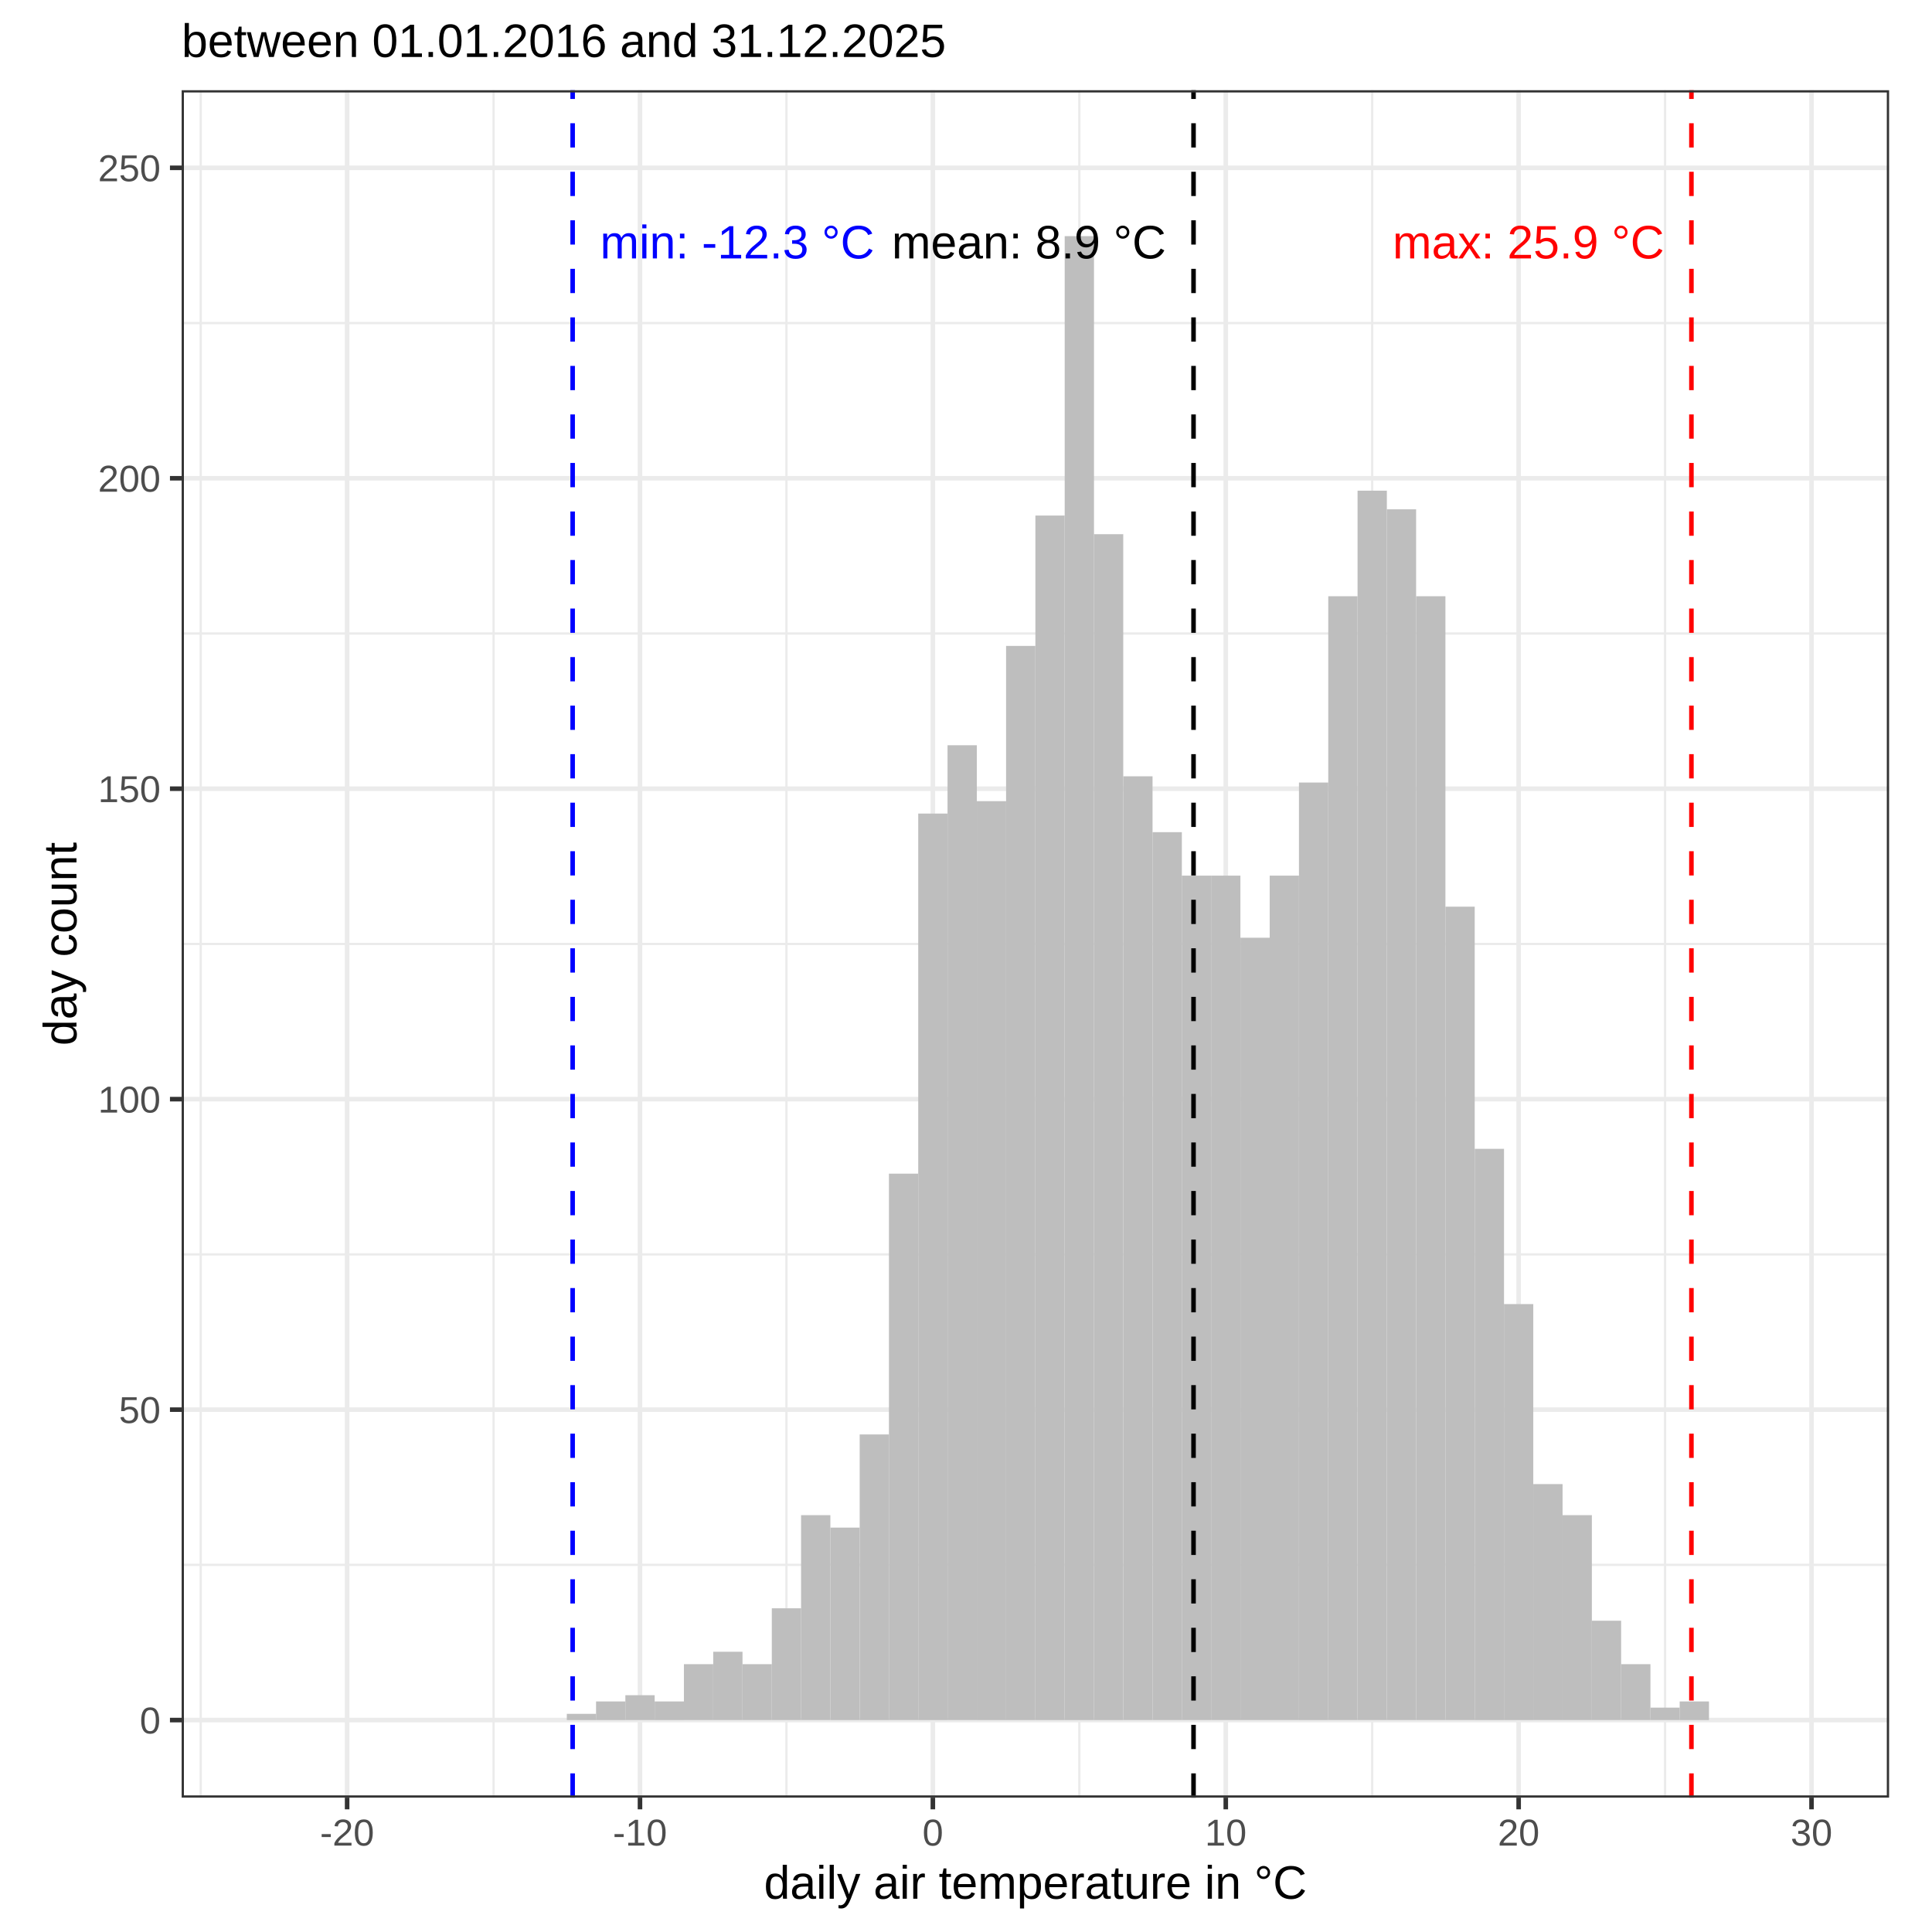
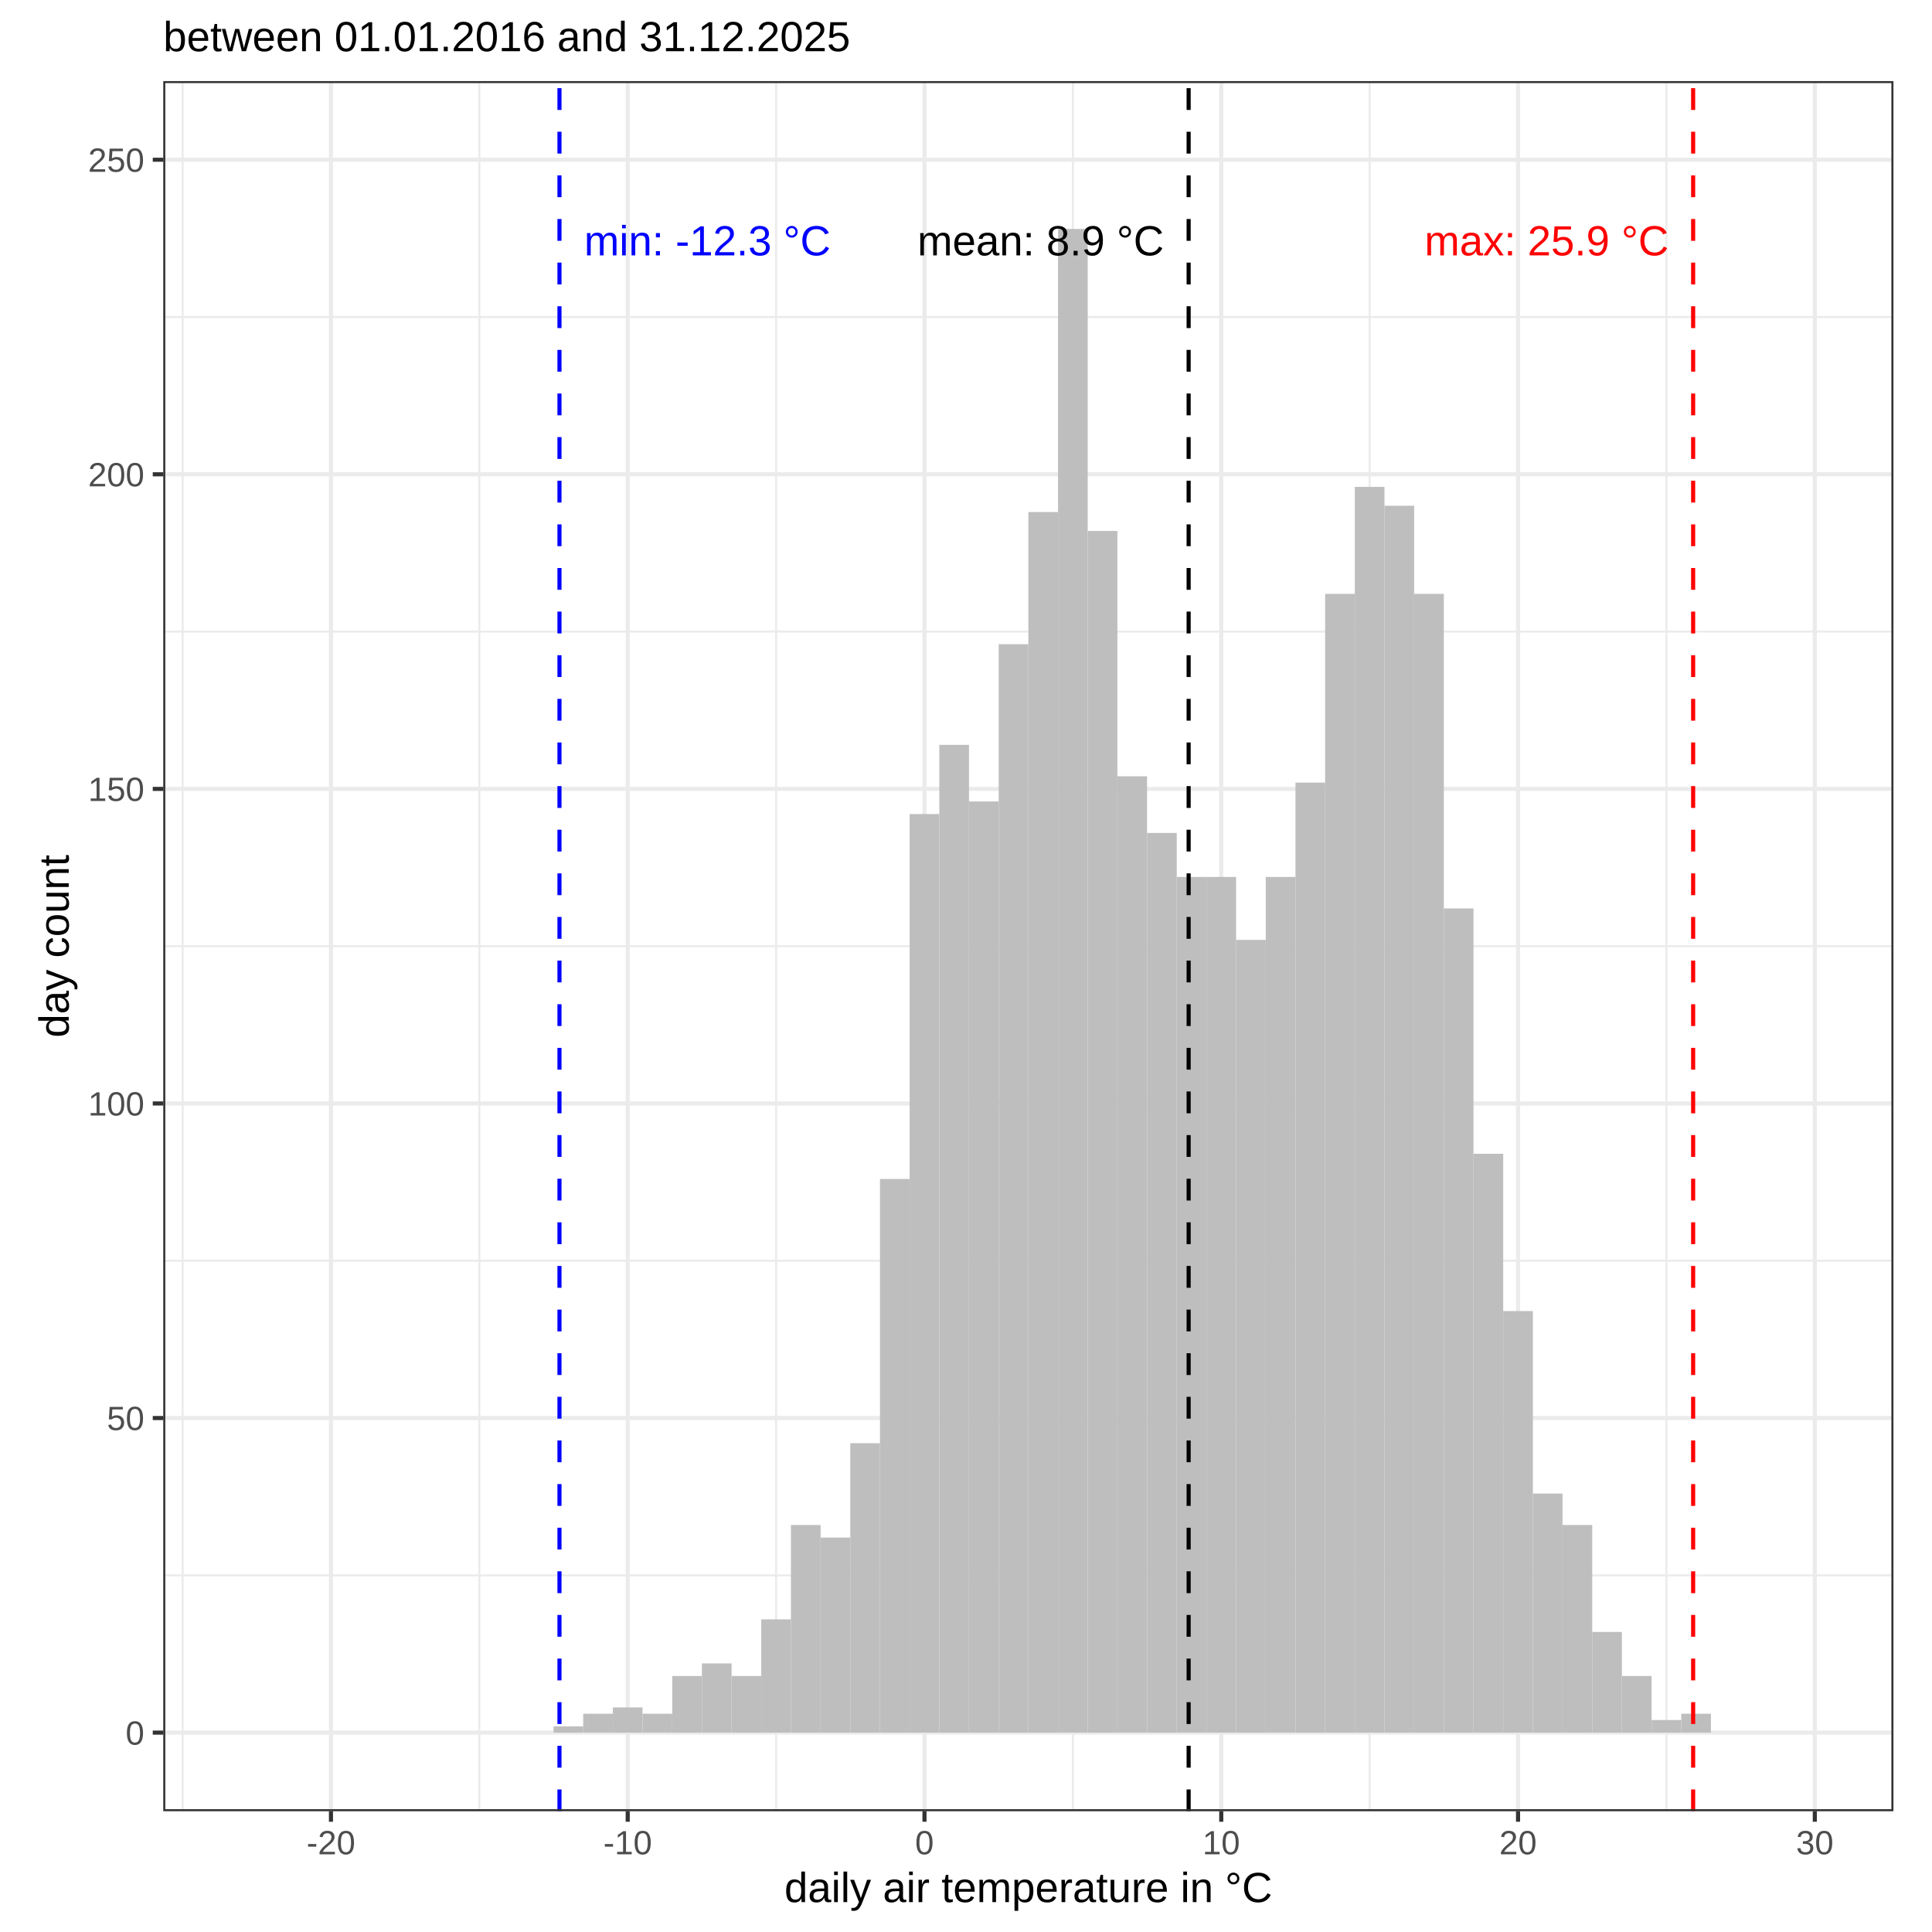
- <svg xmlns="http://www.w3.org/2000/svg" width="453.00pt" height="453.00pt" viewBox="0 0 453.00 453.00">
+ <svg xmlns="http://www.w3.org/2000/svg" width="504.00pt" height="504.00pt" viewBox="0 0 504.00 504.00">
  <g class="svglite">
    <defs>
      <style type="text/css">
    .svglite line, .svglite polyline, .svglite polygon, .svglite path, .svglite rect, .svglite circle {
      fill: none;
      stroke: #000000;
      stroke-linecap: round;
      stroke-linejoin: round;
      stroke-miterlimit: 10.00;
    }
    .svglite text {
      white-space: pre;
    }
    .svglite g.glyphgroup path {
      fill: inherit;
      stroke: none;
    }
  </style>
    </defs>
    <rect width="100%" height="100%" style="stroke: none; fill: #FFFFFF;" />
    <defs>
-       <clipPath id="cpMC4wMHw0NTMuMDB8MC4wMHw0NTMuMDA=">
-         <rect x="0.00" y="0.00" width="453.00" height="453.00" />
+       <clipPath id="cpMC4wMHw1MDQuMDB8MC4wMHw1MDQuMDA=">
+         <rect x="0.00" y="0.00" width="504.00" height="504.00" />
      </clipPath>
    </defs>
-     <g clip-path="url(#cpMC4wMHw0NTMuMDB8MC4wMHw0NTMuMDA=)">
+     <g clip-path="url(#cpMC4wMHw1MDQuMDB8MC4wMHw1MDQuMDA=)">
</g>
    <defs>
-       <clipPath id="cpNC41OHw0NDguNDJ8MC4wMHw0NTMuMDA=">
-         <rect x="4.58" y="0.00" width="443.85" height="453.00" />
+       <clipPath id="cpNC41OHw0OTkuNDJ8MC4wMHw1MDQuMDA=">
+         <rect x="4.58" y="0.00" width="494.85" height="504.00" />
      </clipPath>
    </defs>
-     <g clip-path="url(#cpNC41OHw0NDguNDJ8MC4wMHw0NTMuMDA=)">
-       <rect x="4.58" y="0.00" width="443.85" height="453.00" style="stroke-width: 1.07; stroke: #FFFFFF; fill: #FFFFFF;" />
+     <g clip-path="url(#cpNC41OHw0OTkuNDJ8MC4wMHw1MDQuMDA=)">
+       <rect x="4.58" y="0.00" width="494.85" height="504.00" style="stroke-width: 1.07; stroke: #FFFFFF; fill: #FFFFFF;" />
    </g>
-     <g clip-path="url(#cpMC4wMHw0NTMuMDB8MC4wMHw0NTMuMDA=)">
+     <g clip-path="url(#cpMC4wMHw1MDQuMDB8MC4wMHw1MDQuMDA=)">
</g>
    <defs>
-       <clipPath id="cpNDIuNTl8NDQyLjk0fDIxLjE1fDQyMS41MA==">
-         <rect x="42.59" y="21.15" width="400.35" height="400.35" />
+       <clipPath id="cpNDIuNTl8NDkzLjk0fDIxLjE1fDQ3Mi41MA==">
+         <rect x="42.59" y="21.15" width="451.35" height="451.35" />
      </clipPath>
    </defs>
-     <g clip-path="url(#cpNDIuNTl8NDQyLjk0fDIxLjE1fDQyMS41MA==)">
-       <rect x="42.59" y="21.15" width="400.35" height="400.35" style="stroke-width: 1.07; stroke: none; fill: #FFFFFF;" />
-       <polyline points="42.59,366.91 442.94,366.91 " style="stroke-width: 0.53; stroke: #EBEBEB; stroke-linecap: butt;" />
-       <polyline points="42.59,294.12 442.94,294.12 " style="stroke-width: 0.53; stroke: #EBEBEB; stroke-linecap: butt;" />
-       <polyline points="42.59,221.33 442.94,221.33 " style="stroke-width: 0.53; stroke: #EBEBEB; stroke-linecap: butt;" />
-       <polyline points="42.59,148.54 442.94,148.54 " style="stroke-width: 0.53; stroke: #EBEBEB; stroke-linecap: butt;" />
-       <polyline points="42.59,75.75 442.94,75.75 " style="stroke-width: 0.53; stroke: #EBEBEB; stroke-linecap: butt;" />
-       <polyline points="47.06,421.50 47.06,21.15 " style="stroke-width: 0.53; stroke: #EBEBEB; stroke-linecap: butt;" />
-       <polyline points="115.73,421.50 115.73,21.15 " style="stroke-width: 0.53; stroke: #EBEBEB; stroke-linecap: butt;" />
-       <polyline points="184.40,421.50 184.40,21.15 " style="stroke-width: 0.53; stroke: #EBEBEB; stroke-linecap: butt;" />
-       <polyline points="253.07,421.50 253.07,21.15 " style="stroke-width: 0.53; stroke: #EBEBEB; stroke-linecap: butt;" />
-       <polyline points="321.74,421.50 321.74,21.15 " style="stroke-width: 0.53; stroke: #EBEBEB; stroke-linecap: butt;" />
-       <polyline points="390.41,421.50 390.41,21.15 " style="stroke-width: 0.53; stroke: #EBEBEB; stroke-linecap: butt;" />
-       <polyline points="42.59,403.31 442.94,403.31 " style="stroke-width: 1.07; stroke: #EBEBEB; stroke-linecap: butt;" />
-       <polyline points="42.59,330.52 442.94,330.52 " style="stroke-width: 1.07; stroke: #EBEBEB; stroke-linecap: butt;" />
-       <polyline points="42.59,257.72 442.94,257.72 " style="stroke-width: 1.07; stroke: #EBEBEB; stroke-linecap: butt;" />
-       <polyline points="42.59,184.93 442.94,184.93 " style="stroke-width: 1.07; stroke: #EBEBEB; stroke-linecap: butt;" />
-       <polyline points="42.59,112.14 442.94,112.14 " style="stroke-width: 1.07; stroke: #EBEBEB; stroke-linecap: butt;" />
-       <polyline points="42.59,39.35 442.94,39.35 " style="stroke-width: 1.07; stroke: #EBEBEB; stroke-linecap: butt;" />
-       <polyline points="81.39,421.50 81.39,21.15 " style="stroke-width: 1.07; stroke: #EBEBEB; stroke-linecap: butt;" />
-       <polyline points="150.06,421.50 150.06,21.15 " style="stroke-width: 1.07; stroke: #EBEBEB; stroke-linecap: butt;" />
-       <polyline points="218.73,421.50 218.73,21.15 " style="stroke-width: 1.07; stroke: #EBEBEB; stroke-linecap: butt;" />
-       <polyline points="287.41,421.50 287.41,21.15 " style="stroke-width: 1.07; stroke: #EBEBEB; stroke-linecap: butt;" />
-       <polyline points="356.08,421.50 356.08,21.15 " style="stroke-width: 1.07; stroke: #EBEBEB; stroke-linecap: butt;" />
-       <polyline points="424.75,421.50 424.75,21.15 " style="stroke-width: 1.07; stroke: #EBEBEB; stroke-linecap: butt;" />
-       <rect x="132.90" y="401.85" width="6.87" height="1.46" style="stroke-width: 1.07; stroke: none; stroke-linecap: butt; stroke-linejoin: miter; fill: #BEBEBE;" />
-       <rect x="139.76" y="398.94" width="6.87" height="4.37" style="stroke-width: 1.07; stroke: none; stroke-linecap: butt; stroke-linejoin: miter; fill: #BEBEBE;" />
-       <rect x="146.63" y="397.48" width="6.87" height="5.82" style="stroke-width: 1.07; stroke: none; stroke-linecap: butt; stroke-linejoin: miter; fill: #BEBEBE;" />
-       <rect x="153.50" y="398.94" width="6.87" height="4.37" style="stroke-width: 1.07; stroke: none; stroke-linecap: butt; stroke-linejoin: miter; fill: #BEBEBE;" />
-       <rect x="160.36" y="390.20" width="6.87" height="13.10" style="stroke-width: 1.07; stroke: none; stroke-linecap: butt; stroke-linejoin: miter; fill: #BEBEBE;" />
-       <rect x="167.23" y="387.29" width="6.87" height="16.01" style="stroke-width: 1.07; stroke: none; stroke-linecap: butt; stroke-linejoin: miter; fill: #BEBEBE;" />
-       <rect x="174.10" y="390.20" width="6.87" height="13.10" style="stroke-width: 1.07; stroke: none; stroke-linecap: butt; stroke-linejoin: miter; fill: #BEBEBE;" />
-       <rect x="180.97" y="377.10" width="6.87" height="26.20" style="stroke-width: 1.07; stroke: none; stroke-linecap: butt; stroke-linejoin: miter; fill: #BEBEBE;" />
-       <rect x="187.83" y="355.26" width="6.87" height="48.04" style="stroke-width: 1.07; stroke: none; stroke-linecap: butt; stroke-linejoin: miter; fill: #BEBEBE;" />
-       <rect x="194.70" y="358.18" width="6.87" height="45.13" style="stroke-width: 1.07; stroke: none; stroke-linecap: butt; stroke-linejoin: miter; fill: #BEBEBE;" />
-       <rect x="201.57" y="336.34" width="6.87" height="66.97" style="stroke-width: 1.07; stroke: none; stroke-linecap: butt; stroke-linejoin: miter; fill: #BEBEBE;" />
-       <rect x="208.43" y="275.19" width="6.87" height="128.11" style="stroke-width: 1.07; stroke: none; stroke-linecap: butt; stroke-linejoin: miter; fill: #BEBEBE;" />
-       <rect x="215.30" y="190.76" width="6.87" height="212.55" style="stroke-width: 1.07; stroke: none; stroke-linecap: butt; stroke-linejoin: miter; fill: #BEBEBE;" />
-       <rect x="222.17" y="174.74" width="6.87" height="228.56" style="stroke-width: 1.07; stroke: none; stroke-linecap: butt; stroke-linejoin: miter; fill: #BEBEBE;" />
-       <rect x="229.04" y="187.85" width="6.87" height="215.46" style="stroke-width: 1.07; stroke: none; stroke-linecap: butt; stroke-linejoin: miter; fill: #BEBEBE;" />
-       <rect x="235.90" y="151.45" width="6.87" height="251.86" style="stroke-width: 1.07; stroke: none; stroke-linecap: butt; stroke-linejoin: miter; fill: #BEBEBE;" />
-       <rect x="242.77" y="120.88" width="6.87" height="282.43" style="stroke-width: 1.07; stroke: none; stroke-linecap: butt; stroke-linejoin: miter; fill: #BEBEBE;" />
-       <rect x="249.64" y="55.37" width="6.87" height="347.94" style="stroke-width: 1.07; stroke: none; stroke-linecap: butt; stroke-linejoin: miter; fill: #BEBEBE;" />
-       <rect x="256.50" y="125.25" width="6.87" height="278.06" style="stroke-width: 1.07; stroke: none; stroke-linecap: butt; stroke-linejoin: miter; fill: #BEBEBE;" />
-       <rect x="263.37" y="182.02" width="6.87" height="221.28" style="stroke-width: 1.07; stroke: none; stroke-linecap: butt; stroke-linejoin: miter; fill: #BEBEBE;" />
-       <rect x="270.24" y="195.12" width="6.87" height="208.18" style="stroke-width: 1.07; stroke: none; stroke-linecap: butt; stroke-linejoin: miter; fill: #BEBEBE;" />
-       <rect x="277.10" y="205.31" width="6.87" height="197.99" style="stroke-width: 1.07; stroke: none; stroke-linecap: butt; stroke-linejoin: miter; fill: #BEBEBE;" />
-       <rect x="283.97" y="205.31" width="6.87" height="197.99" style="stroke-width: 1.07; stroke: none; stroke-linecap: butt; stroke-linejoin: miter; fill: #BEBEBE;" />
-       <rect x="290.84" y="219.87" width="6.87" height="183.43" style="stroke-width: 1.07; stroke: none; stroke-linecap: butt; stroke-linejoin: miter; fill: #BEBEBE;" />
-       <rect x="297.71" y="205.31" width="6.87" height="197.99" style="stroke-width: 1.07; stroke: none; stroke-linecap: butt; stroke-linejoin: miter; fill: #BEBEBE;" />
-       <rect x="304.57" y="183.48" width="6.87" height="219.83" style="stroke-width: 1.07; stroke: none; stroke-linecap: butt; stroke-linejoin: miter; fill: #BEBEBE;" />
-       <rect x="311.44" y="139.80" width="6.87" height="263.50" style="stroke-width: 1.07; stroke: none; stroke-linecap: butt; stroke-linejoin: miter; fill: #BEBEBE;" />
-       <rect x="318.31" y="115.05" width="6.87" height="288.25" style="stroke-width: 1.07; stroke: none; stroke-linecap: butt; stroke-linejoin: miter; fill: #BEBEBE;" />
-       <rect x="325.17" y="119.42" width="6.87" height="283.88" style="stroke-width: 1.07; stroke: none; stroke-linecap: butt; stroke-linejoin: miter; fill: #BEBEBE;" />
-       <rect x="332.04" y="139.80" width="6.87" height="263.50" style="stroke-width: 1.07; stroke: none; stroke-linecap: butt; stroke-linejoin: miter; fill: #BEBEBE;" />
-       <rect x="338.91" y="212.59" width="6.87" height="190.71" style="stroke-width: 1.07; stroke: none; stroke-linecap: butt; stroke-linejoin: miter; fill: #BEBEBE;" />
-       <rect x="345.78" y="269.37" width="6.87" height="133.94" style="stroke-width: 1.07; stroke: none; stroke-linecap: butt; stroke-linejoin: miter; fill: #BEBEBE;" />
-       <rect x="352.64" y="305.77" width="6.87" height="97.54" style="stroke-width: 1.07; stroke: none; stroke-linecap: butt; stroke-linejoin: miter; fill: #BEBEBE;" />
-       <rect x="359.51" y="347.98" width="6.87" height="55.32" style="stroke-width: 1.07; stroke: none; stroke-linecap: butt; stroke-linejoin: miter; fill: #BEBEBE;" />
-       <rect x="366.38" y="355.26" width="6.87" height="48.04" style="stroke-width: 1.07; stroke: none; stroke-linecap: butt; stroke-linejoin: miter; fill: #BEBEBE;" />
-       <rect x="373.24" y="380.01" width="6.87" height="23.29" style="stroke-width: 1.07; stroke: none; stroke-linecap: butt; stroke-linejoin: miter; fill: #BEBEBE;" />
-       <rect x="380.11" y="390.20" width="6.87" height="13.10" style="stroke-width: 1.07; stroke: none; stroke-linecap: butt; stroke-linejoin: miter; fill: #BEBEBE;" />
-       <rect x="386.98" y="400.39" width="6.87" height="2.91" style="stroke-width: 1.07; stroke: none; stroke-linecap: butt; stroke-linejoin: miter; fill: #BEBEBE;" />
-       <rect x="393.84" y="398.94" width="6.87" height="4.37" style="stroke-width: 1.07; stroke: none; stroke-linecap: butt; stroke-linejoin: miter; fill: #BEBEBE;" />
-       <line x1="279.85" y1="421.50" x2="279.85" y2="21.15" style="stroke-width: 1.07; stroke-dasharray: 5.69,5.69; stroke-linecap: butt;" />
-       <text x="273.41" y="60.59" text-anchor="end" style="font-size: 11.00px; font-family: &quot;Arial&quot;;" textLength="64.38px" lengthAdjust="spacingAndGlyphs">mean: 8.9 °C</text>
-       <line x1="396.59" y1="421.50" x2="396.59" y2="21.15" style="stroke-width: 1.07; stroke: #FF0000; stroke-dasharray: 5.69,5.69; stroke-linecap: butt;" />
-       <text x="390.22" y="60.59" text-anchor="end" style="font-size: 11.00px;fill: #FF0000; font-family: &quot;Arial&quot;;" textLength="63.75px" lengthAdjust="spacingAndGlyphs">max: 25.9 °C</text>
-       <line x1="134.27" y1="421.50" x2="134.27" y2="21.15" style="stroke-width: 1.07; stroke: #0000FF; stroke-dasharray: 5.69,5.69; stroke-linecap: butt;" />
-       <text x="140.70" y="60.59" style="font-size: 11.00px;fill: #0000FF; font-family: &quot;Arial&quot;;" textLength="64.34px" lengthAdjust="spacingAndGlyphs">min: -12.3 °C</text>
-       <rect x="42.59" y="21.15" width="400.35" height="400.35" style="stroke-width: 1.07; stroke: #333333;" />
+     <g clip-path="url(#cpNDIuNTl8NDkzLjk0fDIxLjE1fDQ3Mi41MA==)">
+       <rect x="42.59" y="21.15" width="451.35" height="451.35" style="stroke-width: 1.07; stroke: none; fill: #FFFFFF;" />
+       <polyline points="42.59,410.96 493.94,410.96 " style="stroke-width: 0.53; stroke: #EBEBEB; stroke-linecap: butt;" />
+       <polyline points="42.59,328.89 493.94,328.89 " style="stroke-width: 0.53; stroke: #EBEBEB; stroke-linecap: butt;" />
+       <polyline points="42.59,246.83 493.94,246.83 " style="stroke-width: 0.53; stroke: #EBEBEB; stroke-linecap: butt;" />
+       <polyline points="42.59,164.77 493.94,164.77 " style="stroke-width: 0.53; stroke: #EBEBEB; stroke-linecap: butt;" />
+       <polyline points="42.59,82.70 493.94,82.70 " style="stroke-width: 0.53; stroke: #EBEBEB; stroke-linecap: butt;" />
+       <polyline points="47.63,472.50 47.63,21.15 " style="stroke-width: 0.53; stroke: #EBEBEB; stroke-linecap: butt;" />
+       <polyline points="125.05,472.50 125.05,21.15 " style="stroke-width: 0.53; stroke: #EBEBEB; stroke-linecap: butt;" />
+       <polyline points="202.46,472.50 202.46,21.15 " style="stroke-width: 0.53; stroke: #EBEBEB; stroke-linecap: butt;" />
+       <polyline points="279.88,472.50 279.88,21.15 " style="stroke-width: 0.53; stroke: #EBEBEB; stroke-linecap: butt;" />
+       <polyline points="357.30,472.50 357.30,21.15 " style="stroke-width: 0.53; stroke: #EBEBEB; stroke-linecap: butt;" />
+       <polyline points="434.72,472.50 434.72,21.15 " style="stroke-width: 0.53; stroke: #EBEBEB; stroke-linecap: butt;" />
+       <polyline points="42.59,451.99 493.94,451.99 " style="stroke-width: 1.07; stroke: #EBEBEB; stroke-linecap: butt;" />
+       <polyline points="42.59,369.92 493.94,369.92 " style="stroke-width: 1.07; stroke: #EBEBEB; stroke-linecap: butt;" />
+       <polyline points="42.59,287.86 493.94,287.86 " style="stroke-width: 1.07; stroke: #EBEBEB; stroke-linecap: butt;" />
+       <polyline points="42.59,205.80 493.94,205.80 " style="stroke-width: 1.07; stroke: #EBEBEB; stroke-linecap: butt;" />
+       <polyline points="42.59,123.73 493.94,123.73 " style="stroke-width: 1.07; stroke: #EBEBEB; stroke-linecap: butt;" />
+       <polyline points="42.59,41.67 493.94,41.67 " style="stroke-width: 1.07; stroke: #EBEBEB; stroke-linecap: butt;" />
+       <polyline points="86.34,472.50 86.34,21.15 " style="stroke-width: 1.07; stroke: #EBEBEB; stroke-linecap: butt;" />
+       <polyline points="163.75,472.50 163.75,21.15 " style="stroke-width: 1.07; stroke: #EBEBEB; stroke-linecap: butt;" />
+       <polyline points="241.17,472.50 241.17,21.15 " style="stroke-width: 1.07; stroke: #EBEBEB; stroke-linecap: butt;" />
+       <polyline points="318.59,472.50 318.59,21.15 " style="stroke-width: 1.07; stroke: #EBEBEB; stroke-linecap: butt;" />
+       <polyline points="396.01,472.50 396.01,21.15 " style="stroke-width: 1.07; stroke: #EBEBEB; stroke-linecap: butt;" />
+       <polyline points="473.43,472.50 473.43,21.15 " style="stroke-width: 1.07; stroke: #EBEBEB; stroke-linecap: butt;" />
+       <rect x="144.40" y="450.35" width="7.74" height="1.64" style="stroke-width: 1.07; stroke: none; stroke-linecap: butt; stroke-linejoin: miter; fill: #BEBEBE;" />
+       <rect x="152.14" y="447.06" width="7.74" height="4.92" style="stroke-width: 1.07; stroke: none; stroke-linecap: butt; stroke-linejoin: miter; fill: #BEBEBE;" />
+       <rect x="159.88" y="445.42" width="7.74" height="6.57" style="stroke-width: 1.07; stroke: none; stroke-linecap: butt; stroke-linejoin: miter; fill: #BEBEBE;" />
+       <rect x="167.63" y="447.06" width="7.74" height="4.92" style="stroke-width: 1.07; stroke: none; stroke-linecap: butt; stroke-linejoin: miter; fill: #BEBEBE;" />
+       <rect x="175.37" y="437.22" width="7.74" height="14.77" style="stroke-width: 1.07; stroke: none; stroke-linecap: butt; stroke-linejoin: miter; fill: #BEBEBE;" />
+       <rect x="183.11" y="433.93" width="7.74" height="18.05" style="stroke-width: 1.07; stroke: none; stroke-linecap: butt; stroke-linejoin: miter; fill: #BEBEBE;" />
+       <rect x="190.85" y="437.22" width="7.74" height="14.77" style="stroke-width: 1.07; stroke: none; stroke-linecap: butt; stroke-linejoin: miter; fill: #BEBEBE;" />
+       <rect x="198.59" y="422.44" width="7.74" height="29.54" style="stroke-width: 1.07; stroke: none; stroke-linecap: butt; stroke-linejoin: miter; fill: #BEBEBE;" />
+       <rect x="206.33" y="397.83" width="7.74" height="54.16" style="stroke-width: 1.07; stroke: none; stroke-linecap: butt; stroke-linejoin: miter; fill: #BEBEBE;" />
+       <rect x="214.08" y="401.11" width="7.74" height="50.88" style="stroke-width: 1.07; stroke: none; stroke-linecap: butt; stroke-linejoin: miter; fill: #BEBEBE;" />
+       <rect x="221.82" y="376.49" width="7.74" height="75.50" style="stroke-width: 1.07; stroke: none; stroke-linecap: butt; stroke-linejoin: miter; fill: #BEBEBE;" />
+       <rect x="229.56" y="307.56" width="7.74" height="144.43" style="stroke-width: 1.07; stroke: none; stroke-linecap: butt; stroke-linejoin: miter; fill: #BEBEBE;" />
+       <rect x="237.30" y="212.36" width="7.74" height="239.63" style="stroke-width: 1.07; stroke: none; stroke-linecap: butt; stroke-linejoin: miter; fill: #BEBEBE;" />
+       <rect x="245.04" y="194.31" width="7.74" height="257.68" style="stroke-width: 1.07; stroke: none; stroke-linecap: butt; stroke-linejoin: miter; fill: #BEBEBE;" />
+       <rect x="252.79" y="209.08" width="7.74" height="242.91" style="stroke-width: 1.07; stroke: none; stroke-linecap: butt; stroke-linejoin: miter; fill: #BEBEBE;" />
+       <rect x="260.53" y="168.05" width="7.74" height="283.94" style="stroke-width: 1.07; stroke: none; stroke-linecap: butt; stroke-linejoin: miter; fill: #BEBEBE;" />
+       <rect x="268.27" y="133.58" width="7.74" height="318.41" style="stroke-width: 1.07; stroke: none; stroke-linecap: butt; stroke-linejoin: miter; fill: #BEBEBE;" />
+       <rect x="276.01" y="59.72" width="7.74" height="392.26" style="stroke-width: 1.07; stroke: none; stroke-linecap: butt; stroke-linejoin: miter; fill: #BEBEBE;" />
+       <rect x="283.75" y="138.51" width="7.74" height="313.48" style="stroke-width: 1.07; stroke: none; stroke-linecap: butt; stroke-linejoin: miter; fill: #BEBEBE;" />
+       <rect x="291.49" y="202.51" width="7.74" height="249.47" style="stroke-width: 1.07; stroke: none; stroke-linecap: butt; stroke-linejoin: miter; fill: #BEBEBE;" />
+       <rect x="299.24" y="217.29" width="7.74" height="234.70" style="stroke-width: 1.07; stroke: none; stroke-linecap: butt; stroke-linejoin: miter; fill: #BEBEBE;" />
+       <rect x="306.98" y="228.77" width="7.74" height="223.21" style="stroke-width: 1.07; stroke: none; stroke-linecap: butt; stroke-linejoin: miter; fill: #BEBEBE;" />
+       <rect x="314.72" y="228.77" width="7.74" height="223.21" style="stroke-width: 1.07; stroke: none; stroke-linecap: butt; stroke-linejoin: miter; fill: #BEBEBE;" />
+       <rect x="322.46" y="245.19" width="7.74" height="206.80" style="stroke-width: 1.07; stroke: none; stroke-linecap: butt; stroke-linejoin: miter; fill: #BEBEBE;" />
+       <rect x="330.20" y="228.77" width="7.74" height="223.21" style="stroke-width: 1.07; stroke: none; stroke-linecap: butt; stroke-linejoin: miter; fill: #BEBEBE;" />
+       <rect x="337.95" y="204.16" width="7.74" height="247.83" style="stroke-width: 1.07; stroke: none; stroke-linecap: butt; stroke-linejoin: miter; fill: #BEBEBE;" />
+       <rect x="345.69" y="154.92" width="7.74" height="297.07" style="stroke-width: 1.07; stroke: none; stroke-linecap: butt; stroke-linejoin: miter; fill: #BEBEBE;" />
+       <rect x="353.43" y="127.02" width="7.74" height="324.97" style="stroke-width: 1.07; stroke: none; stroke-linecap: butt; stroke-linejoin: miter; fill: #BEBEBE;" />
+       <rect x="361.17" y="131.94" width="7.74" height="320.05" style="stroke-width: 1.07; stroke: none; stroke-linecap: butt; stroke-linejoin: miter; fill: #BEBEBE;" />
+       <rect x="368.91" y="154.92" width="7.74" height="297.07" style="stroke-width: 1.07; stroke: none; stroke-linecap: butt; stroke-linejoin: miter; fill: #BEBEBE;" />
+       <rect x="376.65" y="236.98" width="7.74" height="215.01" style="stroke-width: 1.07; stroke: none; stroke-linecap: butt; stroke-linejoin: miter; fill: #BEBEBE;" />
+       <rect x="384.40" y="300.99" width="7.74" height="151.00" style="stroke-width: 1.07; stroke: none; stroke-linecap: butt; stroke-linejoin: miter; fill: #BEBEBE;" />
+       <rect x="392.14" y="342.02" width="7.74" height="109.97" style="stroke-width: 1.07; stroke: none; stroke-linecap: butt; stroke-linejoin: miter; fill: #BEBEBE;" />
+       <rect x="399.88" y="389.62" width="7.74" height="62.37" style="stroke-width: 1.07; stroke: none; stroke-linecap: butt; stroke-linejoin: miter; fill: #BEBEBE;" />
+       <rect x="407.62" y="397.83" width="7.74" height="54.16" style="stroke-width: 1.07; stroke: none; stroke-linecap: butt; stroke-linejoin: miter; fill: #BEBEBE;" />
+       <rect x="415.36" y="425.73" width="7.74" height="26.26" style="stroke-width: 1.07; stroke: none; stroke-linecap: butt; stroke-linejoin: miter; fill: #BEBEBE;" />
+       <rect x="423.11" y="437.22" width="7.74" height="14.77" style="stroke-width: 1.07; stroke: none; stroke-linecap: butt; stroke-linejoin: miter; fill: #BEBEBE;" />
+       <rect x="430.85" y="448.71" width="7.74" height="3.28" style="stroke-width: 1.07; stroke: none; stroke-linecap: butt; stroke-linejoin: miter; fill: #BEBEBE;" />
+       <rect x="438.59" y="447.06" width="7.74" height="4.92" style="stroke-width: 1.07; stroke: none; stroke-linecap: butt; stroke-linejoin: miter; fill: #BEBEBE;" />
+       <line x1="310.08" y1="472.50" x2="310.08" y2="21.15" style="stroke-width: 1.07; stroke-dasharray: 5.69,5.69; stroke-linecap: butt;" />
+       <text x="303.64" y="66.62" text-anchor="end" style="font-size: 11.00px; font-family: &quot;Arial&quot;;" textLength="64.38px" lengthAdjust="spacingAndGlyphs">mean: 8.9 °C</text>
+       <line x1="441.69" y1="472.50" x2="441.69" y2="21.15" style="stroke-width: 1.07; stroke: #FF0000; stroke-dasharray: 5.69,5.69; stroke-linecap: butt;" />
+       <text x="435.31" y="66.62" text-anchor="end" style="font-size: 11.00px;fill: #FF0000; font-family: &quot;Arial&quot;;" textLength="63.75px" lengthAdjust="spacingAndGlyphs">max: 25.9 °C</text>
+       <line x1="145.95" y1="472.50" x2="145.95" y2="21.15" style="stroke-width: 1.07; stroke: #0000FF; stroke-dasharray: 5.69,5.69; stroke-linecap: butt;" />
+       <text x="152.38" y="66.62" style="font-size: 11.00px;fill: #0000FF; font-family: &quot;Arial&quot;;" textLength="64.34px" lengthAdjust="spacingAndGlyphs">min: -12.3 °C</text>
+       <rect x="42.59" y="21.15" width="451.35" height="451.35" style="stroke-width: 1.07; stroke: #333333;" />
    </g>
-     <g clip-path="url(#cpMC4wMHw0NTMuMDB8MC4wMHw0NTMuMDA=)">
-       <text x="37.66" y="406.46" text-anchor="end" style="font-size: 8.80px;fill: #4D4D4D; font-family: &quot;Arial&quot;;" textLength="4.89px" lengthAdjust="spacingAndGlyphs">0</text>
-       <text x="37.66" y="333.67" text-anchor="end" style="font-size: 8.80px;fill: #4D4D4D; font-family: &quot;Arial&quot;;" textLength="9.78px" lengthAdjust="spacingAndGlyphs">50</text>
-       <text x="37.66" y="260.87" text-anchor="end" style="font-size: 8.80px;fill: #4D4D4D; font-family: &quot;Arial&quot;;" textLength="14.67px" lengthAdjust="spacingAndGlyphs">100</text>
-       <text x="37.66" y="188.08" text-anchor="end" style="font-size: 8.80px;fill: #4D4D4D; font-family: &quot;Arial&quot;;" textLength="14.67px" lengthAdjust="spacingAndGlyphs">150</text>
-       <text x="37.66" y="115.29" text-anchor="end" style="font-size: 8.80px;fill: #4D4D4D; font-family: &quot;Arial&quot;;" textLength="14.67px" lengthAdjust="spacingAndGlyphs">200</text>
-       <text x="37.66" y="42.50" text-anchor="end" style="font-size: 8.80px;fill: #4D4D4D; font-family: &quot;Arial&quot;;" textLength="14.67px" lengthAdjust="spacingAndGlyphs">250</text>
-       <polyline points="39.85,403.31 42.59,403.31 " style="stroke-width: 1.07; stroke: #333333; stroke-linecap: butt;" />
-       <polyline points="39.85,330.52 42.59,330.52 " style="stroke-width: 1.07; stroke: #333333; stroke-linecap: butt;" />
-       <polyline points="39.85,257.72 42.59,257.72 " style="stroke-width: 1.07; stroke: #333333; stroke-linecap: butt;" />
-       <polyline points="39.85,184.93 42.59,184.93 " style="stroke-width: 1.07; stroke: #333333; stroke-linecap: butt;" />
-       <polyline points="39.85,112.14 42.59,112.14 " style="stroke-width: 1.07; stroke: #333333; stroke-linecap: butt;" />
-       <polyline points="39.85,39.35 42.59,39.35 " style="stroke-width: 1.07; stroke: #333333; stroke-linecap: butt;" />
-       <polyline points="81.39,424.24 81.39,421.50 " style="stroke-width: 1.07; stroke: #333333; stroke-linecap: butt;" />
-       <polyline points="150.06,424.24 150.06,421.50 " style="stroke-width: 1.07; stroke: #333333; stroke-linecap: butt;" />
-       <polyline points="218.73,424.24 218.73,421.50 " style="stroke-width: 1.07; stroke: #333333; stroke-linecap: butt;" />
-       <polyline points="287.41,424.24 287.41,421.50 " style="stroke-width: 1.07; stroke: #333333; stroke-linecap: butt;" />
-       <polyline points="356.08,424.24 356.08,421.50 " style="stroke-width: 1.07; stroke: #333333; stroke-linecap: butt;" />
-       <polyline points="424.75,424.24 424.75,421.50 " style="stroke-width: 1.07; stroke: #333333; stroke-linecap: butt;" />
-       <text x="81.39" y="432.74" text-anchor="middle" style="font-size: 8.80px;fill: #4D4D4D; font-family: &quot;Arial&quot;;" textLength="12.70px" lengthAdjust="spacingAndGlyphs">-20</text>
-       <text x="150.06" y="432.74" text-anchor="middle" style="font-size: 8.80px;fill: #4D4D4D; font-family: &quot;Arial&quot;;" textLength="12.70px" lengthAdjust="spacingAndGlyphs">-10</text>
-       <text x="218.73" y="432.74" text-anchor="middle" style="font-size: 8.80px;fill: #4D4D4D; font-family: &quot;Arial&quot;;" textLength="4.89px" lengthAdjust="spacingAndGlyphs">0</text>
-       <text x="287.41" y="432.74" text-anchor="middle" style="font-size: 8.80px;fill: #4D4D4D; font-family: &quot;Arial&quot;;" textLength="9.78px" lengthAdjust="spacingAndGlyphs">10</text>
-       <text x="356.08" y="432.74" text-anchor="middle" style="font-size: 8.80px;fill: #4D4D4D; font-family: &quot;Arial&quot;;" textLength="9.78px" lengthAdjust="spacingAndGlyphs">20</text>
-       <text x="424.75" y="432.74" text-anchor="middle" style="font-size: 8.80px;fill: #4D4D4D; font-family: &quot;Arial&quot;;" textLength="9.78px" lengthAdjust="spacingAndGlyphs">30</text>
-       <text x="242.77" y="445.20" text-anchor="middle" style="font-size: 11.00px; font-family: &quot;Arial&quot;;" textLength="127.34px" lengthAdjust="spacingAndGlyphs">daily air temperature in °C</text>
-       <text transform="translate(17.93,221.33) rotate(-90)" text-anchor="middle" style="font-size: 11.00px; font-family: &quot;Arial&quot;;" textLength="47.75px" lengthAdjust="spacingAndGlyphs">day count</text>
+     <g clip-path="url(#cpMC4wMHw1MDQuMDB8MC4wMHw1MDQuMDA=)">
+       <text x="37.66" y="455.14" text-anchor="end" style="font-size: 8.80px;fill: #4D4D4D; font-family: &quot;Arial&quot;;" textLength="4.89px" lengthAdjust="spacingAndGlyphs">0</text>
+       <text x="37.66" y="373.07" text-anchor="end" style="font-size: 8.80px;fill: #4D4D4D; font-family: &quot;Arial&quot;;" textLength="9.78px" lengthAdjust="spacingAndGlyphs">50</text>
+       <text x="37.66" y="291.01" text-anchor="end" style="font-size: 8.80px;fill: #4D4D4D; font-family: &quot;Arial&quot;;" textLength="14.67px" lengthAdjust="spacingAndGlyphs">100</text>
+       <text x="37.66" y="208.95" text-anchor="end" style="font-size: 8.80px;fill: #4D4D4D; font-family: &quot;Arial&quot;;" textLength="14.67px" lengthAdjust="spacingAndGlyphs">150</text>
+       <text x="37.66" y="126.88" text-anchor="end" style="font-size: 8.80px;fill: #4D4D4D; font-family: &quot;Arial&quot;;" textLength="14.67px" lengthAdjust="spacingAndGlyphs">200</text>
+       <text x="37.66" y="44.82" text-anchor="end" style="font-size: 8.80px;fill: #4D4D4D; font-family: &quot;Arial&quot;;" textLength="14.67px" lengthAdjust="spacingAndGlyphs">250</text>
+       <polyline points="39.85,451.99 42.59,451.99 " style="stroke-width: 1.07; stroke: #333333; stroke-linecap: butt;" />
+       <polyline points="39.85,369.92 42.59,369.92 " style="stroke-width: 1.07; stroke: #333333; stroke-linecap: butt;" />
+       <polyline points="39.85,287.86 42.59,287.86 " style="stroke-width: 1.07; stroke: #333333; stroke-linecap: butt;" />
+       <polyline points="39.85,205.80 42.59,205.80 " style="stroke-width: 1.07; stroke: #333333; stroke-linecap: butt;" />
+       <polyline points="39.85,123.73 42.59,123.73 " style="stroke-width: 1.07; stroke: #333333; stroke-linecap: butt;" />
+       <polyline points="39.85,41.67 42.59,41.67 " style="stroke-width: 1.07; stroke: #333333; stroke-linecap: butt;" />
+       <polyline points="86.34,475.24 86.34,472.50 " style="stroke-width: 1.07; stroke: #333333; stroke-linecap: butt;" />
+       <polyline points="163.75,475.24 163.75,472.50 " style="stroke-width: 1.07; stroke: #333333; stroke-linecap: butt;" />
+       <polyline points="241.17,475.24 241.17,472.50 " style="stroke-width: 1.07; stroke: #333333; stroke-linecap: butt;" />
+       <polyline points="318.59,475.24 318.59,472.50 " style="stroke-width: 1.07; stroke: #333333; stroke-linecap: butt;" />
+       <polyline points="396.01,475.24 396.01,472.50 " style="stroke-width: 1.07; stroke: #333333; stroke-linecap: butt;" />
+       <polyline points="473.43,475.24 473.43,472.50 " style="stroke-width: 1.07; stroke: #333333; stroke-linecap: butt;" />
+       <text x="86.34" y="483.74" text-anchor="middle" style="font-size: 8.80px;fill: #4D4D4D; font-family: &quot;Arial&quot;;" textLength="12.70px" lengthAdjust="spacingAndGlyphs">-20</text>
+       <text x="163.75" y="483.74" text-anchor="middle" style="font-size: 8.80px;fill: #4D4D4D; font-family: &quot;Arial&quot;;" textLength="12.70px" lengthAdjust="spacingAndGlyphs">-10</text>
+       <text x="241.17" y="483.74" text-anchor="middle" style="font-size: 8.80px;fill: #4D4D4D; font-family: &quot;Arial&quot;;" textLength="4.89px" lengthAdjust="spacingAndGlyphs">0</text>
+       <text x="318.59" y="483.74" text-anchor="middle" style="font-size: 8.80px;fill: #4D4D4D; font-family: &quot;Arial&quot;;" textLength="9.78px" lengthAdjust="spacingAndGlyphs">10</text>
+       <text x="396.01" y="483.74" text-anchor="middle" style="font-size: 8.80px;fill: #4D4D4D; font-family: &quot;Arial&quot;;" textLength="9.78px" lengthAdjust="spacingAndGlyphs">20</text>
+       <text x="473.43" y="483.74" text-anchor="middle" style="font-size: 8.80px;fill: #4D4D4D; font-family: &quot;Arial&quot;;" textLength="9.78px" lengthAdjust="spacingAndGlyphs">30</text>
+       <text x="268.27" y="496.20" text-anchor="middle" style="font-size: 11.00px; font-family: &quot;Arial&quot;;" textLength="127.34px" lengthAdjust="spacingAndGlyphs">daily air temperature in °C</text>
+       <text transform="translate(17.93,246.83) rotate(-90)" text-anchor="middle" style="font-size: 11.00px; font-family: &quot;Arial&quot;;" textLength="47.75px" lengthAdjust="spacingAndGlyphs">day count</text>
      <text x="42.59" y="13.36" style="font-size: 11.00px; font-family: &quot;Arial&quot;;" textLength="179.44px" lengthAdjust="spacingAndGlyphs">between 01.01.2016 and 31.12.2025</text>
    </g>
  </g>
</svg>
